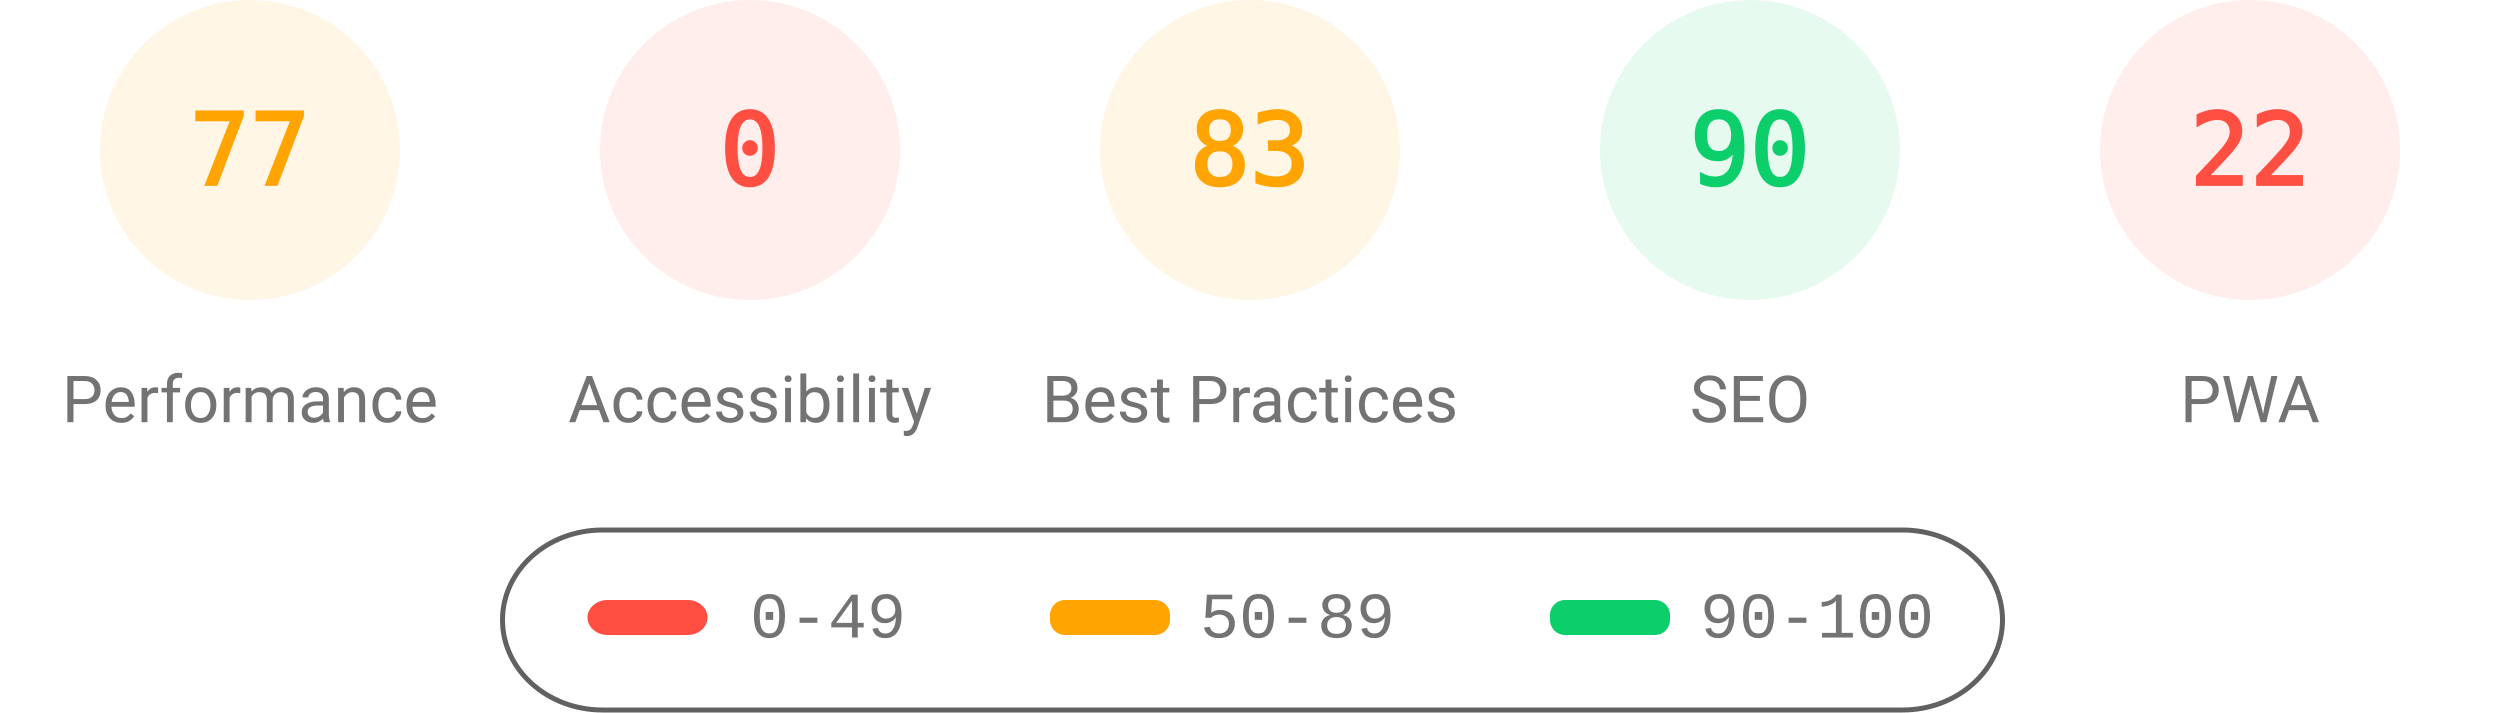
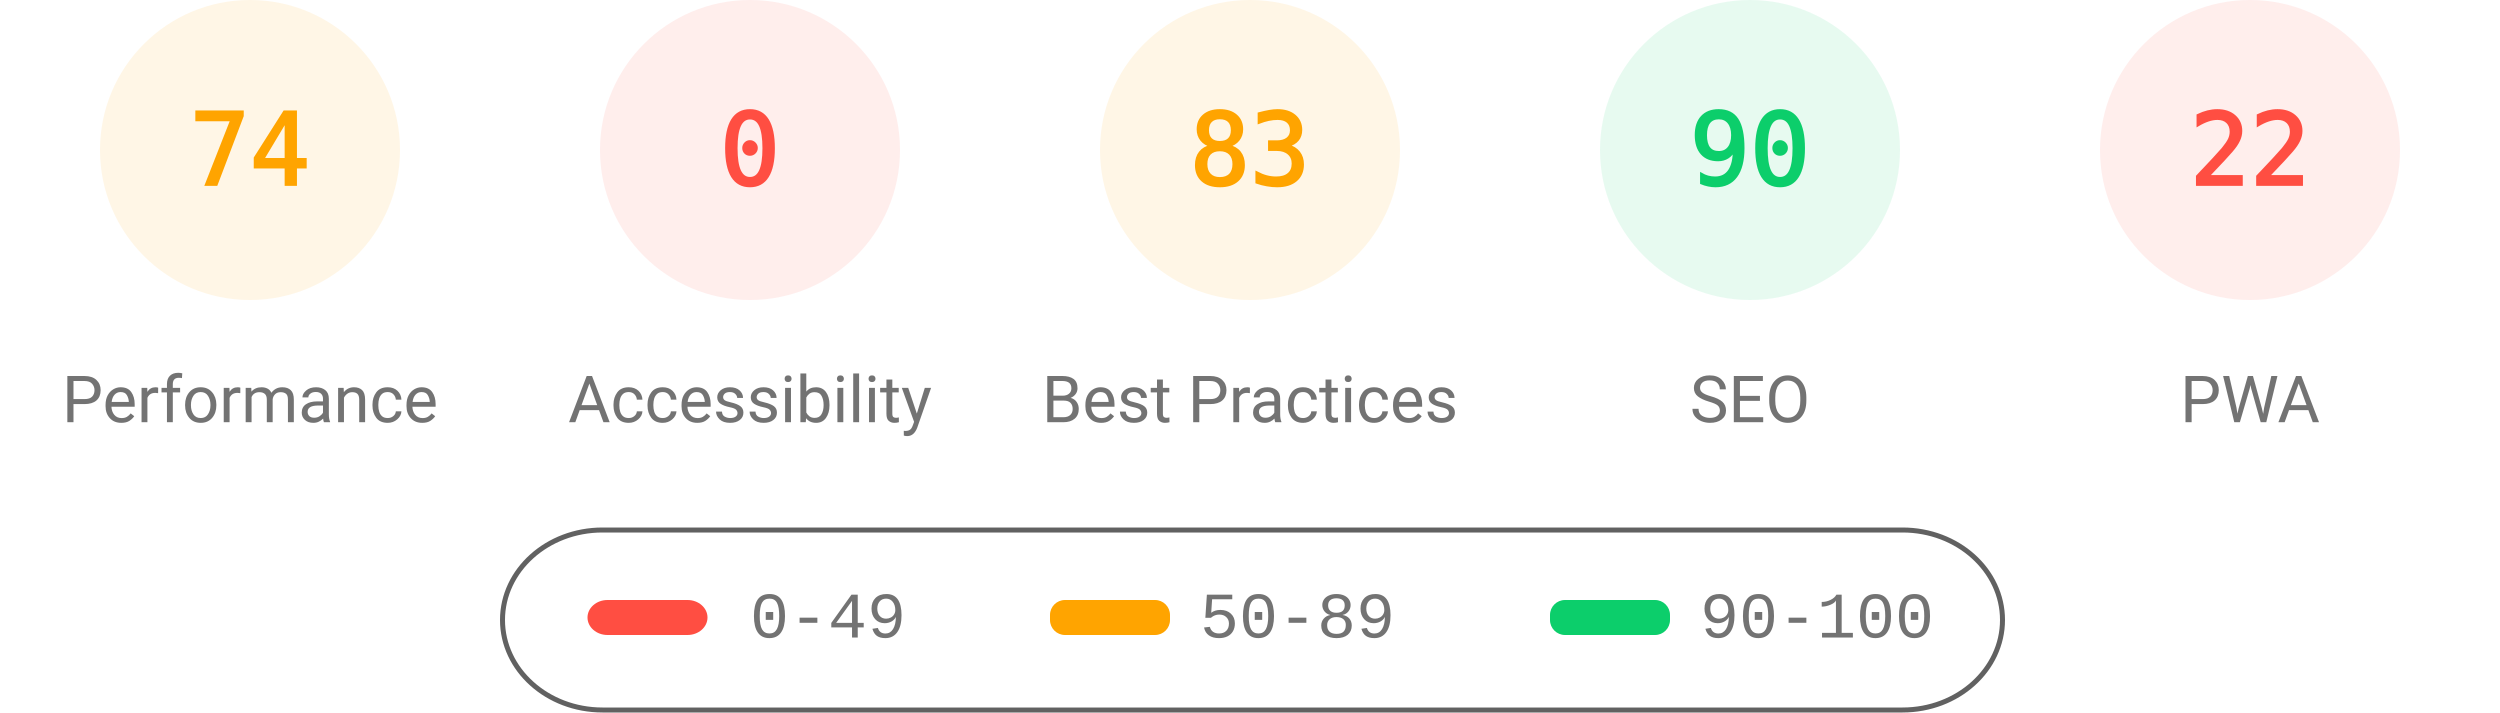
<svg xmlns="http://www.w3.org/2000/svg" fill="none" width="1000" height="285">
  <style>.gauge-base{opacity:.1}.gauge-arc{fill:none;animation-delay:250ms;stroke-linecap:round;transform:rotate(-90deg);transform-origin:100px 60px;animation:load-gauge 1s ease forwards}.guage-text{font-size:40px;font-family:monospace;text-align:center}.guage-red{color:#ff4e42;fill:#ff4e42;stroke:#ff4e42}.guage-orange{color:#ffa400;fill:#ffa400;stroke:#ffa400}.guage-green{color:#0cce6b;fill:#0cce6b;stroke:#0cce6b}.guage-undefined{color:#5c5c5c;fill:#5c5c5c;stroke:#5c5c5c}.guage-title{color:#737373;fill:#737373;stroke:none;font-size:26px;line-height:26px;font-family:Roboto,Halvetica,Arial,sans-serif}@keyframes load-gauge{from{stroke-dasharray:0 352.858}}</style>
  <svg class="guage-div guage-perf guage-orange" viewBox="0 0 200 200" width="200" height="200">
    <circle class="gauge-base" r="56" cx="100" cy="60" stroke-width="8" />
-     <circle class="gauge-arc guage-arc-1" r="56" cx="100" cy="60" stroke-width="8" style="stroke-dasharray:270.931,351.858" />
-     <text class="guage-text" x="100" y="60" alignment-baseline="central" dominant-baseline="central" text-anchor="middle">77</text>
+     <circle class="gauge-arc guage-arc-1" r="56" cx="100" cy="60" stroke-width="8" style="stroke-dasharray:260.375,351.858" />
+     <text class="guage-text" x="100" y="60" alignment-baseline="central" dominant-baseline="central" text-anchor="middle">74</text>
    <text class="guage-title" x="100" y="160" alignment-baseline="central" dominant-baseline="central" text-anchor="middle">Performance</text>
  </svg>
  <svg class="guage-div guage-acc guage-red" viewBox="0 0 200 200" width="200" height="200" x="200">
    <circle class="gauge-base" r="56" cx="100" cy="60" stroke-width="8" />
    <circle class="gauge-arc guage-arc-2" r="56" cx="100" cy="60" stroke-width="8" style="stroke-dasharray:0,351.858" />
    <text class="guage-text" x="100" y="60" alignment-baseline="central" dominant-baseline="central" text-anchor="middle">0</text>
    <text class="guage-title" x="100" y="160" alignment-baseline="central" dominant-baseline="central" text-anchor="middle">Accessibility</text>
  </svg>
  <svg class="guage-div guage-best guage-orange" viewBox="0 0 200 200" width="200" height="200" x="400">
    <circle class="gauge-base" r="56" cx="100" cy="60" stroke-width="8" />
    <circle class="gauge-arc guage-arc-3" r="56" cx="100" cy="60" stroke-width="8" style="stroke-dasharray:292.042,351.858" />
    <text class="guage-text" x="100" y="60" alignment-baseline="central" dominant-baseline="central" text-anchor="middle">83</text>
    <text class="guage-title" x="100" y="160" alignment-baseline="central" dominant-baseline="central" text-anchor="middle">Best Practices</text>
  </svg>
  <svg class="guage-div guage-seo guage-green" viewBox="0 0 200 200" width="200" height="200" x="600">
    <circle class="gauge-base" r="56" cx="100" cy="60" stroke-width="8" />
    <circle class="gauge-arc guage-arc-4" r="56" cx="100" cy="60" stroke-width="8" style="stroke-dasharray:316.672,351.858" />
    <text class="guage-text" x="100" y="60" alignment-baseline="central" dominant-baseline="central" text-anchor="middle">90</text>
    <text class="guage-title" x="100" y="160" alignment-baseline="central" dominant-baseline="central" text-anchor="middle">SEO</text>
  </svg>
  <svg class="guage-div guage-pwa guage-red" viewBox="0 0 200 200" width="200" height="200" x="800">
    <circle class="gauge-base" r="56" cx="100" cy="60" stroke-width="8" />
    <circle class="gauge-arc guage-arc-4" r="56" cx="100" cy="60" stroke-width="8" style="stroke-dasharray:77.409,351.858" />
    <text class="guage-text" x="100" y="60" alignment-baseline="central" dominant-baseline="central" text-anchor="middle">22</text>
    <text class="guage-title" x="100" y="160" alignment-baseline="central" dominant-baseline="central" text-anchor="middle">PWA</text>
  </svg>
  <svg width="604" height="76" x="200" y="210">
    <path fill="none" id="canvas_background" d="M-1-1h604v80H-1z" />
    <rect fill-opacity="0" stroke="#616161" stroke-width="2" rx="40" id="svg_2" height="72" width="600" y="2" x="1" fill="#000" />
    <rect stroke="#000" rx="8" id="svg_3" height="14" width="48" y="30" x="35" stroke-opacity="null" stroke-width="0" fill="#ff4e42" />
    <rect stroke="#000" rx="6" id="svg_4" height="14" width="48" y="30" x="220" stroke-opacity="null" stroke-width="0" fill="#ffa400" />
    <rect stroke="#000" rx="6" id="svg_5" height="14" width="48" y="30" x="420" stroke-opacity="null" stroke-width="0" fill="#0cce6b" />
    <text xml:space="preserve" text-anchor="start" font-family="'Courier New', Courier, monospace" font-size="26" id="svg_6" y="45" x="100" stroke-opacity="null" stroke-width="0" stroke="#000" fill="#737373">0-49</text>
    <text xml:space="preserve" text-anchor="start" font-family="'Courier New', Courier, monospace" font-size="26" id="svg_7" y="45" x="280" stroke-opacity="null" stroke-width="0" stroke="#000" fill="#737373">50-89</text>
    <text xml:space="preserve" text-anchor="start" font-family="'Courier New', Courier, monospace" font-size="26" id="svg_8" y="45" x="480" stroke-opacity="null" stroke-width="0" stroke="#000" fill="#737373">90-100</text>
  </svg>
</svg>
